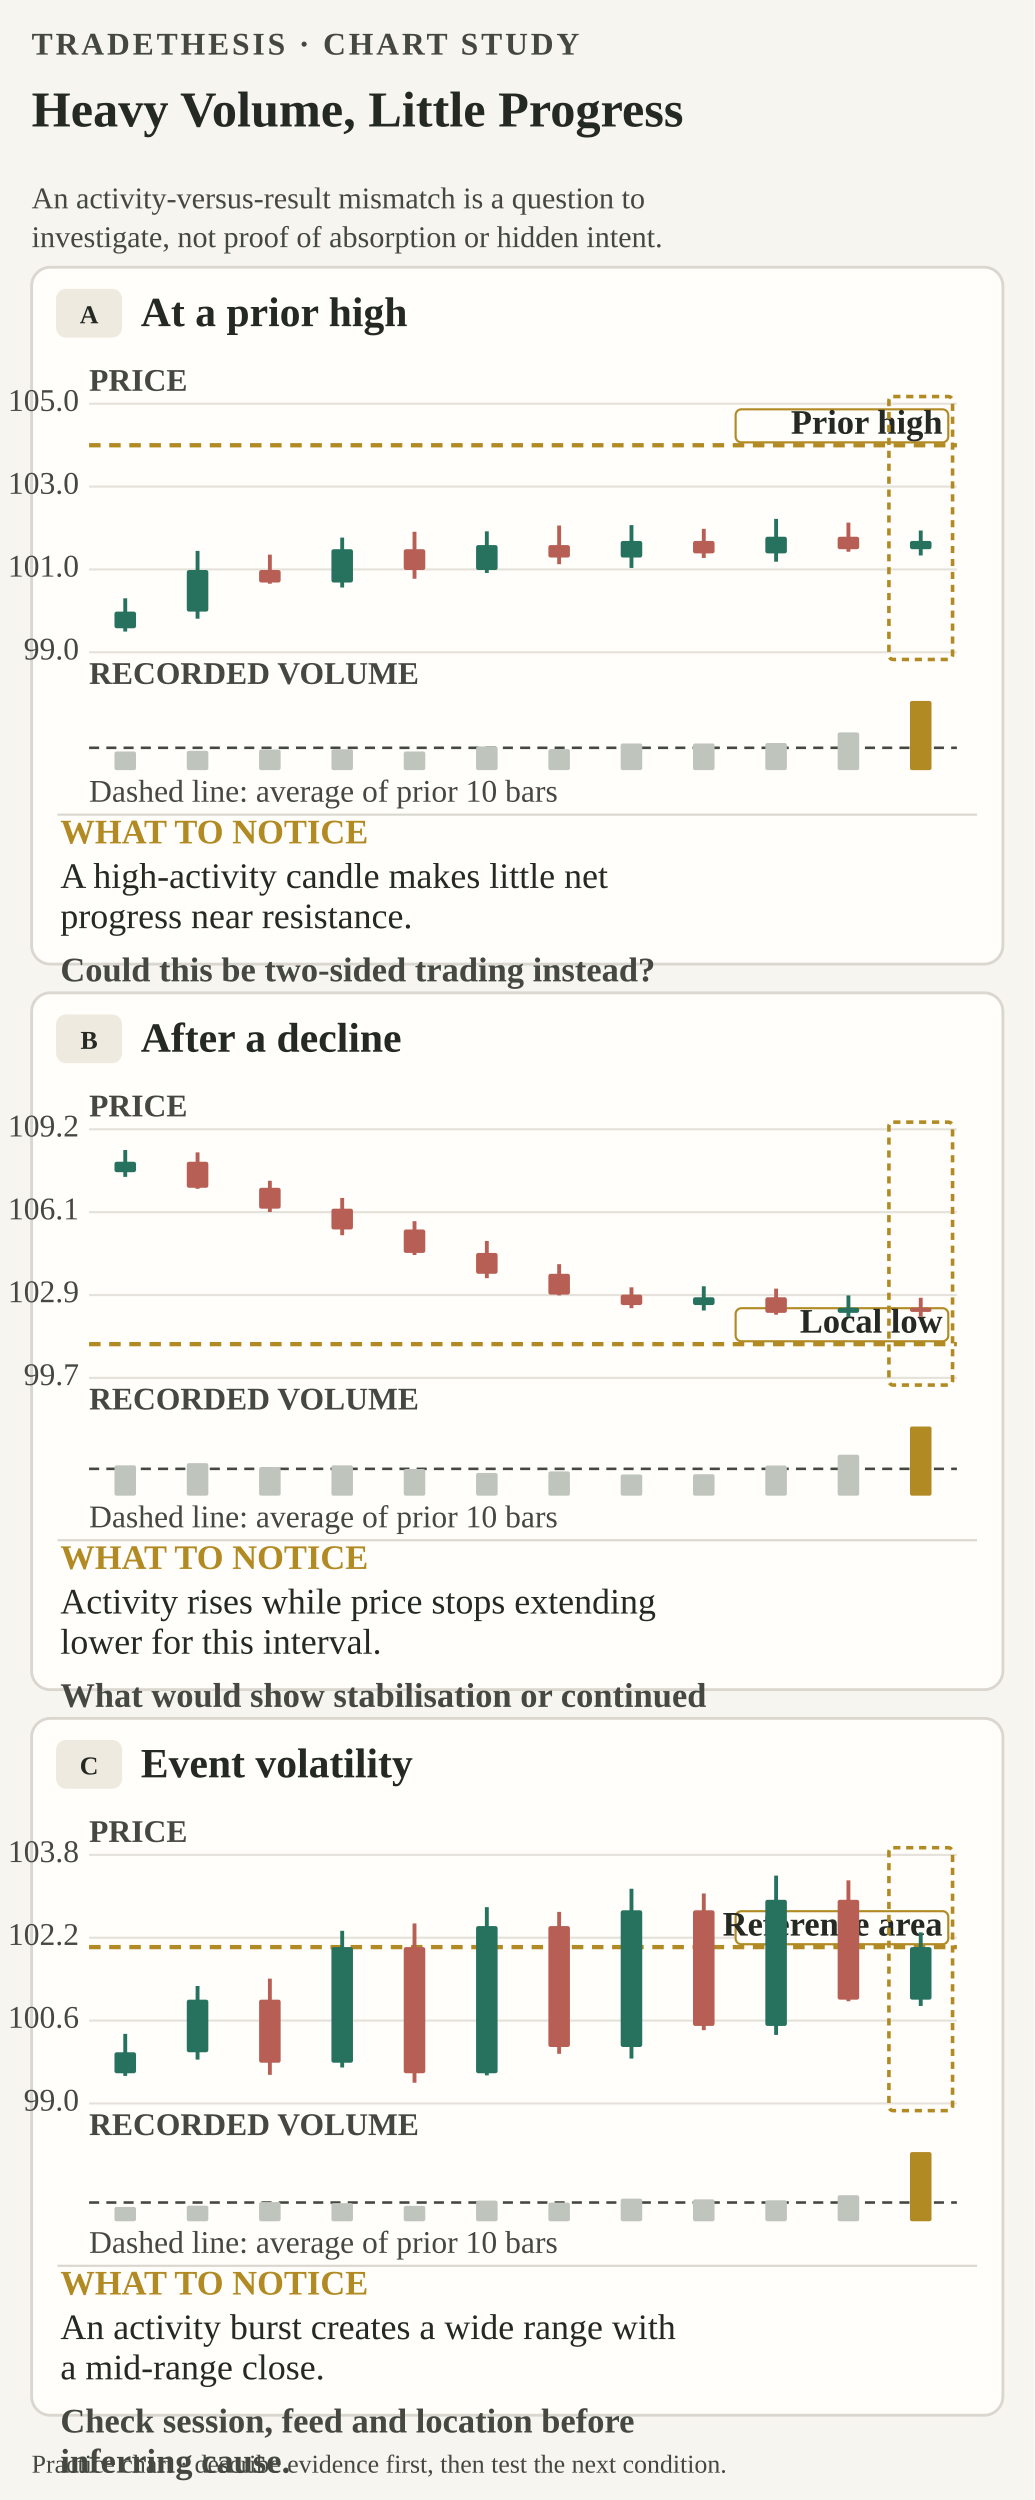
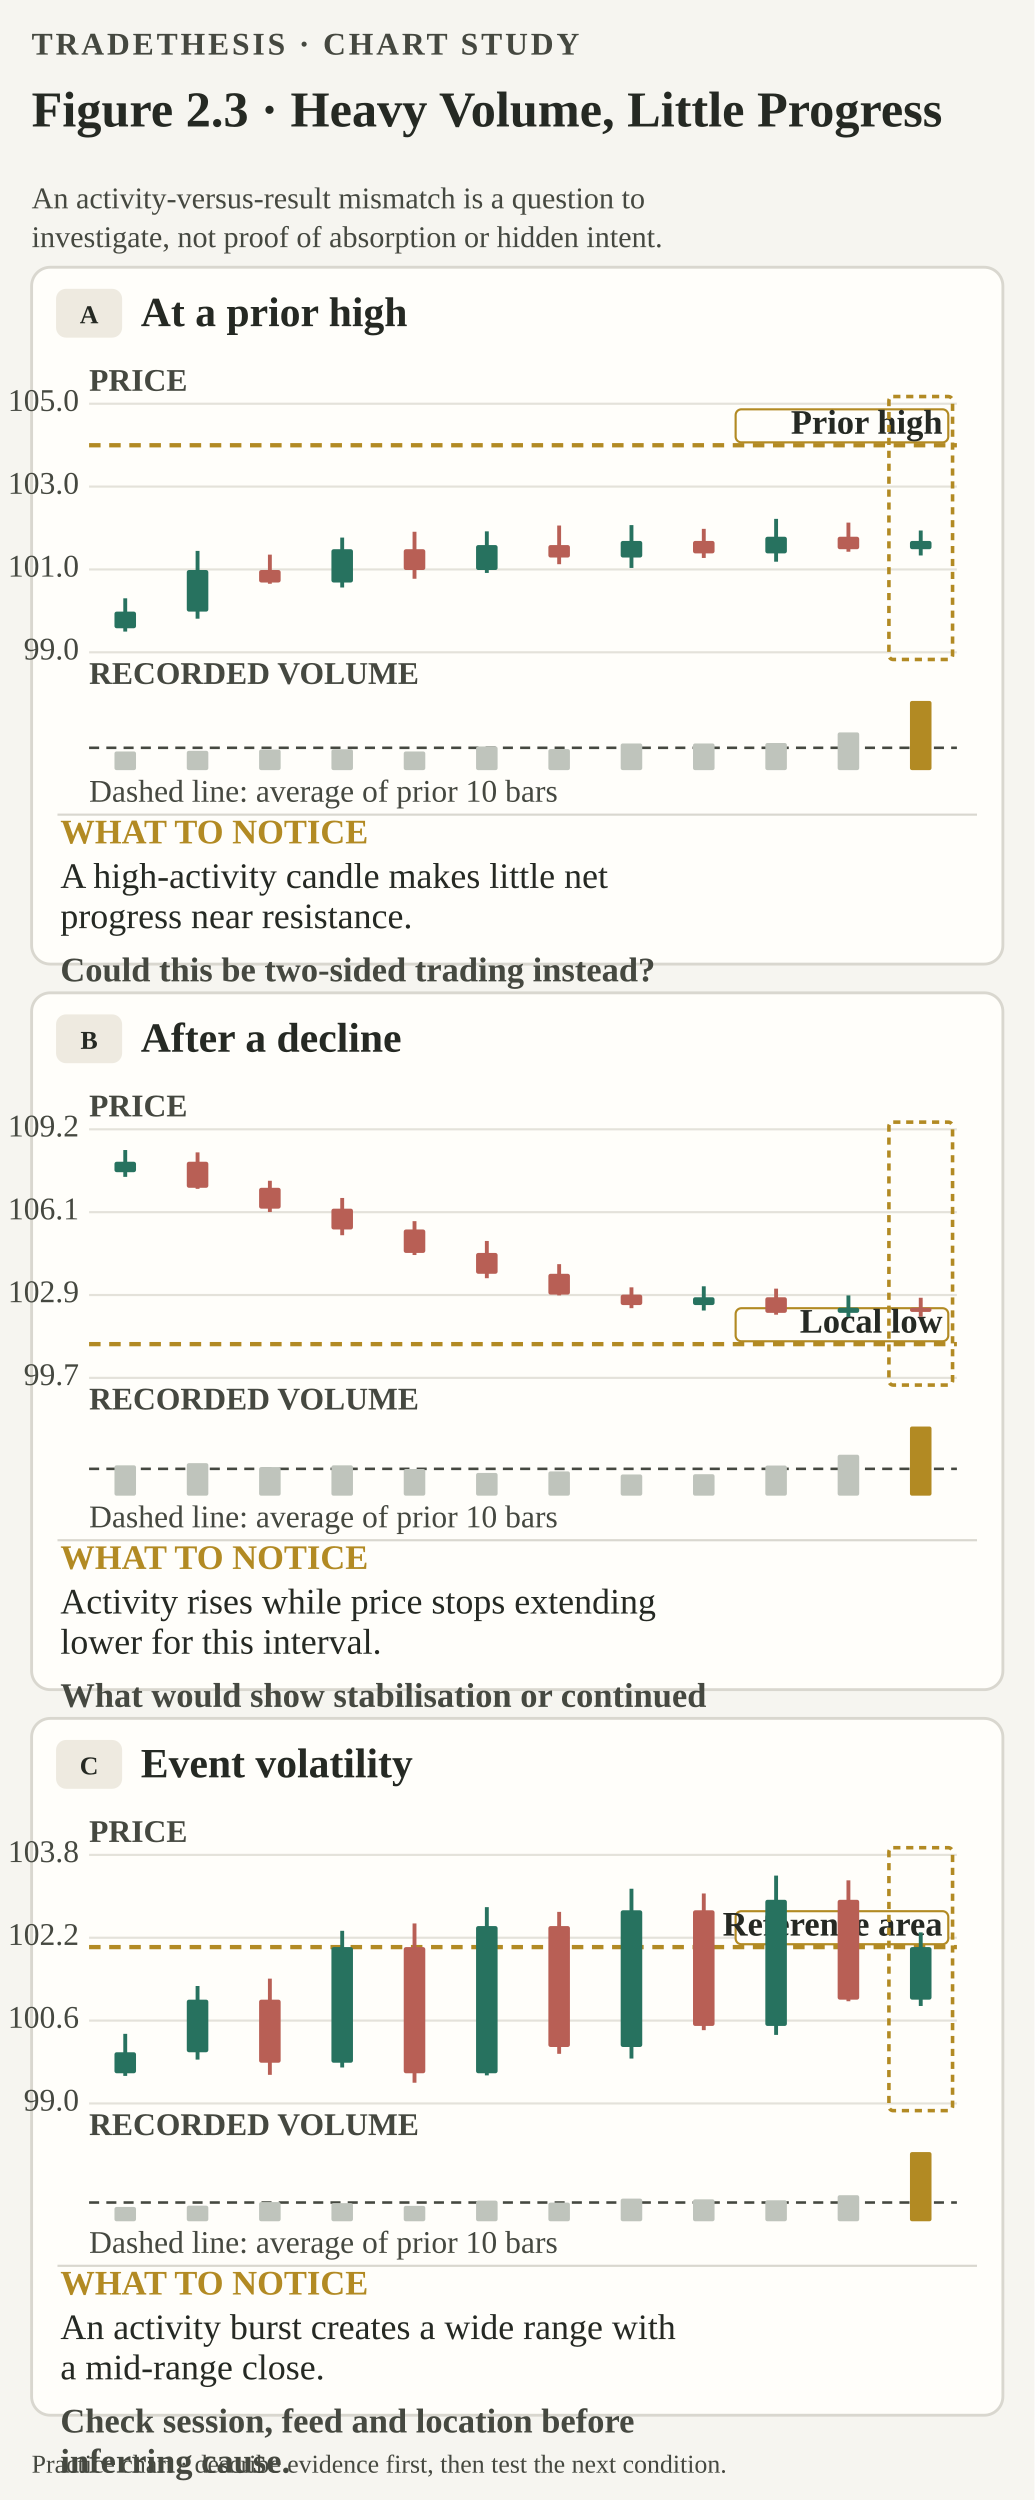
<svg xmlns="http://www.w3.org/2000/svg" width="720" height="1740" viewBox="0 0 720 1740" role="img" aria-labelledby="title desc">
  <rect width="720" height="1740" fill="#f6f5f0" />
  <text x="22" y="38" font-size="22" font-weight="800" letter-spacing="2" fill="#454840">TRADETHESIS · CHART STUDY</text>
-   <text x="22" y="88" font-size="35" font-weight="850" fill="#252923">Heavy Volume, Little Progress</text>
+   <text x="22" y="88" font-size="35" font-weight="850" fill="#252923">Figure 2.3 · Heavy Volume, Little Progress</text>
  <text x="22" y="145" font-size="21" fill="#454840">An activity-versus-result mismatch is a question to</text>
  <text x="22" y="172" font-size="21" fill="#454840">investigate, not proof of absorption or hidden intent.</text>
  <rect x="22" y="186" width="676" height="485" rx="13" fill="#fffefa" stroke="#d9d7cf" stroke-width="2" />
  <rect x="39" y="201" width="46" height="34" rx="7" fill="#eeeae0" />
  <text x="62" y="225" text-anchor="middle" font-size="18" font-weight="800" fill="#252923">A</text>
  <text x="98" y="227" font-size="29" font-weight="800" fill="#252923">At a prior high</text>
  <line x1="62" y1="454" x2="666" y2="454" stroke="#e4e2da" stroke-width="1.5" />
  <text x="55" y="459" text-anchor="end" font-size="22" fill="#454840">99.0</text>
  <line x1="62" y1="396.333" x2="666" y2="396.333" stroke="#e4e2da" stroke-width="1.5" />
  <text x="55" y="401.333" text-anchor="end" font-size="22" fill="#454840">101.0</text>
  <line x1="62" y1="338.667" x2="666" y2="338.667" stroke="#e4e2da" stroke-width="1.5" />
  <text x="55" y="343.667" text-anchor="end" font-size="22" fill="#454840">103.0</text>
  <line x1="62" y1="281" x2="666" y2="281" stroke="#e4e2da" stroke-width="1.5" />
  <text x="55" y="286" text-anchor="end" font-size="22" fill="#454840">105.0</text>
  <text x="62" y="272" font-size="22" font-weight="800" fill="#454840">PRICE</text>
  <line x1="62" y1="309.891" x2="666" y2="309.891" stroke="#b28a23" stroke-width="3" stroke-dasharray="8 6" />
  <rect x="512" y="284.891" width="148" height="23" rx="4" fill="#fffefa" stroke="#b28a23" stroke-width="1.5" />
  <text x="656" y="301.891" text-anchor="end" font-size="24" font-weight="800" fill="#252923">Prior high</text>
  <line x1="87.167" y1="416.424" x2="87.167" y2="439.583" stroke="#27725f" stroke-width="2.7" />
  <rect x="79.667" y="425.688" width="15" height="11.58" rx="1.5" fill="#27725f" />
  <line x1="137.5" y1="383.422" x2="137.5" y2="430.609" stroke="#27725f" stroke-width="2.7" />
  <rect x="130" y="396.739" width="15" height="28.949" rx="1.5" fill="#27725f" />
  <line x1="187.833" y1="386.027" x2="187.833" y2="406.292" stroke="#b85f55" stroke-width="2.7" />
  <rect x="180.333" y="396.739" width="15" height="8.685" rx="1.5" fill="#b85f55" />
  <line x1="238.167" y1="374.158" x2="238.167" y2="408.897" stroke="#27725f" stroke-width="2.7" />
  <rect x="230.667" y="382.264" width="15" height="23.159" rx="1.5" fill="#27725f" />
  <line x1="288.5" y1="370.105" x2="288.5" y2="402.818" stroke="#b85f55" stroke-width="2.7" />
  <rect x="281" y="382.264" width="15" height="14.475" rx="1.5" fill="#b85f55" />
  <line x1="338.833" y1="369.816" x2="338.833" y2="398.765" stroke="#27725f" stroke-width="2.7" />
  <rect x="331.333" y="379.369" width="15" height="17.369" rx="1.5" fill="#27725f" />
  <line x1="389.167" y1="365.763" x2="389.167" y2="392.686" stroke="#b85f55" stroke-width="2.7" />
  <rect x="381.667" y="379.369" width="15" height="8.685" rx="1.5" fill="#b85f55" />
  <line x1="439.5" y1="365.474" x2="439.5" y2="395.291" stroke="#27725f" stroke-width="2.7" />
  <rect x="432" y="376.474" width="15" height="11.58" rx="1.5" fill="#27725f" />
  <line x1="489.833" y1="368.079" x2="489.833" y2="388.343" stroke="#b85f55" stroke-width="2.7" />
  <rect x="482.333" y="376.474" width="15" height="8.685" rx="1.5" fill="#b85f55" />
  <line x1="540.167" y1="361.131" x2="540.167" y2="390.949" stroke="#27725f" stroke-width="2.7" />
  <rect x="532.667" y="373.579" width="15" height="11.58" rx="1.5" fill="#27725f" />
  <line x1="590.5" y1="363.737" x2="590.5" y2="384.001" stroke="#b85f55" stroke-width="2.7" />
  <rect x="583" y="373.579" width="15" height="8.685" rx="1.5" fill="#b85f55" />
  <rect x="618.687" y="276" width="44.293" height="183" fill="none" stroke="#b28a23" stroke-width="2.5" stroke-dasharray="5 4" rx="3" />
  <line x1="640.833" y1="369.237" x2="640.833" y2="386.606" stroke="#27725f" stroke-width="2.7" />
  <rect x="633.333" y="376.474" width="15" height="5.79" rx="1.5" fill="#27725f" />
  <text x="62" y="476" font-size="22" font-weight="800" fill="#454840">RECORDED VOLUME</text>
  <line x1="62" y1="520.469" x2="666" y2="520.469" stroke="#454840" stroke-width="1.8" stroke-dasharray="7 5" />
  <rect x="79.667" y="523.02" width="15" height="12.98" fill="#bfc4bc" rx="1.4" />
  <rect x="130" y="522.567" width="15" height="13.433" fill="#bfc4bc" rx="1.4" />
  <rect x="180.333" y="521.661" width="15" height="14.339" fill="#bfc4bc" rx="1.4" />
  <rect x="230.667" y="521.51" width="15" height="14.49" fill="#bfc4bc" rx="1.4" />
  <rect x="281" y="523.02" width="15" height="12.98" fill="#bfc4bc" rx="1.4" />
  <rect x="331.333" y="519.548" width="15" height="16.452" fill="#bfc4bc" rx="1.4" />
  <rect x="381.667" y="521.359" width="15" height="14.641" fill="#bfc4bc" rx="1.4" />
  <rect x="432" y="517.435" width="15" height="18.565" fill="#bfc4bc" rx="1.4" />
  <rect x="482.333" y="517.435" width="15" height="18.565" fill="#bfc4bc" rx="1.4" />
  <rect x="532.667" y="517.133" width="15" height="18.867" fill="#bfc4bc" rx="1.4" />
  <rect x="583" y="509.737" width="15" height="26.263" fill="#bfc4bc" rx="1.4" />
  <rect x="633.333" y="487.852" width="15" height="48.148" fill="#b28a23" rx="1.4" />
  <text x="62" y="558" font-size="22" fill="#454840">Dashed line: average of prior 10 bars</text>
  <line x1="40" y1="567" x2="680" y2="567" stroke="#d9d7cf" stroke-width="1.5" />
  <text x="42" y="587" font-size="24" font-weight="800" fill="#b28a23">WHAT TO NOTICE</text>
  <text x="42" y="618" font-size="25" fill="#252923">A high-activity candle makes little net</text>
  <text x="42" y="646" font-size="25" fill="#252923">progress near resistance.</text>
  <text x="42" y="683" font-size="24" font-weight="700" fill="#454840">Could this be two-sided trading instead?</text>
  <rect x="22" y="691" width="676" height="485" rx="13" fill="#fffefa" stroke="#d9d7cf" stroke-width="2" />
  <rect x="39" y="706" width="46" height="34" rx="7" fill="#eeeae0" />
  <text x="62" y="730" text-anchor="middle" font-size="18" font-weight="800" fill="#252923">B</text>
  <text x="98" y="732" font-size="29" font-weight="800" fill="#252923">After a decline</text>
  <line x1="62" y1="959" x2="666" y2="959" stroke="#e4e2da" stroke-width="1.5" />
  <text x="55" y="964" text-anchor="end" font-size="22" fill="#454840">99.7</text>
  <line x1="62" y1="901.333" x2="666" y2="901.333" stroke="#e4e2da" stroke-width="1.5" />
  <text x="55" y="906.333" text-anchor="end" font-size="22" fill="#454840">102.9</text>
  <line x1="62" y1="843.667" x2="666" y2="843.667" stroke="#e4e2da" stroke-width="1.5" />
  <text x="55" y="848.667" text-anchor="end" font-size="22" fill="#454840">106.1</text>
  <line x1="62" y1="786" x2="666" y2="786" stroke="#e4e2da" stroke-width="1.5" />
  <text x="55" y="791" text-anchor="end" font-size="22" fill="#454840">109.2</text>
  <text x="62" y="777" font-size="22" font-weight="800" fill="#454840">PRICE</text>
  <line x1="62" y1="935.516" x2="666" y2="935.516" stroke="#b28a23" stroke-width="3" stroke-dasharray="8 6" />
  <rect x="512" y="910.516" width="148" height="23" rx="4" fill="#fffefa" stroke="#b28a23" stroke-width="1.5" />
  <text x="656" y="927.516" text-anchor="end" font-size="24" font-weight="800" fill="#252923">Local low</text>
  <line x1="87.167" y1="800.417" x2="87.167" y2="819.095" stroke="#27725f" stroke-width="2.7" />
  <rect x="79.667" y="808.577" width="15" height="7.254" rx="1.5" fill="#27725f" />
  <line x1="137.5" y1="802.049" x2="137.5" y2="827.437" stroke="#b85f55" stroke-width="2.7" />
  <rect x="130" y="808.577" width="15" height="18.134" rx="1.5" fill="#b85f55" />
  <line x1="187.833" y1="821.815" x2="187.833" y2="843.576" stroke="#b85f55" stroke-width="2.7" />
  <rect x="180.333" y="826.711" width="15" height="14.507" rx="1.5" fill="#b85f55" />
  <line x1="238.167" y1="833.784" x2="238.167" y2="859.715" stroke="#b85f55" stroke-width="2.7" />
  <rect x="230.667" y="841.219" width="15" height="14.507" rx="1.5" fill="#b85f55" />
  <line x1="288.5" y1="849.923" x2="288.5" y2="873.497" stroke="#b85f55" stroke-width="2.7" />
  <rect x="281" y="855.726" width="15" height="16.321" rx="1.5" fill="#b85f55" />
  <line x1="338.833" y1="863.705" x2="338.833" y2="889.637" stroke="#b85f55" stroke-width="2.7" />
  <rect x="331.333" y="872.047" width="15" height="14.507" rx="1.5" fill="#b85f55" />
  <line x1="389.167" y1="879.844" x2="389.167" y2="901.605" stroke="#b85f55" stroke-width="2.7" />
  <rect x="381.667" y="886.554" width="15" height="14.507" rx="1.5" fill="#b85f55" />
  <line x1="439.5" y1="895.984" x2="439.5" y2="910.491" stroke="#b85f55" stroke-width="2.7" />
  <rect x="432" y="901.061" width="15" height="7.254" rx="1.5" fill="#b85f55" />
  <line x1="489.833" y1="895.258" x2="489.833" y2="912.123" stroke="#27725f" stroke-width="2.7" />
  <rect x="482.333" y="902.875" width="15" height="5.44" rx="1.5" fill="#27725f" />
  <line x1="540.167" y1="896.89" x2="540.167" y2="915.025" stroke="#b85f55" stroke-width="2.7" />
  <rect x="532.667" y="902.875" width="15" height="10.881" rx="1.5" fill="#b85f55" />
  <line x1="590.5" y1="901.605" x2="590.5" y2="916.657" stroke="#27725f" stroke-width="2.7" />
  <rect x="583" y="910.128" width="15" height="3.627" rx="1.5" fill="#27725f" />
  <rect x="618.687" y="781" width="44.293" height="183" fill="none" stroke="#b28a23" stroke-width="2.5" stroke-dasharray="5 4" rx="3" />
  <line x1="640.833" y1="903.237" x2="640.833" y2="916.475" stroke="#b85f55" stroke-width="2.7" />
  <rect x="633.333" y="910.128" width="15" height="3" rx="1.5" fill="#b85f55" />
  <text x="62" y="981" font-size="22" font-weight="800" fill="#454840">RECORDED VOLUME</text>
  <line x1="62" y1="1022.314" x2="666" y2="1022.314" stroke="#454840" stroke-width="1.8" stroke-dasharray="7 5" />
  <rect x="79.667" y="1019.869" width="15" height="21.131" fill="#bfc4bc" rx="1.4" />
  <rect x="130" y="1018.36" width="15" height="22.64" fill="#bfc4bc" rx="1.4" />
  <rect x="180.333" y="1021.077" width="15" height="19.923" fill="#bfc4bc" rx="1.4" />
  <rect x="230.667" y="1019.869" width="15" height="21.131" fill="#bfc4bc" rx="1.4" />
  <rect x="281" y="1022.435" width="15" height="18.565" fill="#bfc4bc" rx="1.4" />
  <rect x="331.333" y="1025.152" width="15" height="15.848" fill="#bfc4bc" rx="1.4" />
  <rect x="381.667" y="1024.095" width="15" height="16.905" fill="#bfc4bc" rx="1.4" />
  <rect x="432" y="1026.208" width="15" height="14.792" fill="#bfc4bc" rx="1.4" />
  <rect x="482.333" y="1026.057" width="15" height="14.943" fill="#bfc4bc" rx="1.4" />
  <rect x="532.667" y="1020.02" width="15" height="20.98" fill="#bfc4bc" rx="1.4" />
  <rect x="583" y="1012.473" width="15" height="28.527" fill="#bfc4bc" rx="1.4" />
  <rect x="633.333" y="992.852" width="15" height="48.148" fill="#b28a23" rx="1.4" />
  <text x="62" y="1063" font-size="22" fill="#454840">Dashed line: average of prior 10 bars</text>
  <line x1="40" y1="1072" x2="680" y2="1072" stroke="#d9d7cf" stroke-width="1.5" />
  <text x="42" y="1092" font-size="24" font-weight="800" fill="#b28a23">WHAT TO NOTICE</text>
  <text x="42" y="1123" font-size="25" fill="#252923">Activity rises while price stops extending</text>
  <text x="42" y="1151" font-size="25" fill="#252923">lower for this interval.</text>
  <text x="42" y="1188" font-size="24" font-weight="700" fill="#454840">What would show stabilisation or continued</text>
  <text x="42" y="1216" font-size="24" font-weight="700" fill="#454840">decline?</text>
  <rect x="22" y="1196" width="676" height="485" rx="13" fill="#fffefa" stroke="#d9d7cf" stroke-width="2" />
  <rect x="39" y="1211" width="46" height="34" rx="7" fill="#eeeae0" />
  <text x="62" y="1235" text-anchor="middle" font-size="18" font-weight="800" fill="#252923">C</text>
  <text x="98" y="1237" font-size="29" font-weight="800" fill="#252923">Event volatility</text>
  <line x1="62" y1="1464" x2="666" y2="1464" stroke="#e4e2da" stroke-width="1.5" />
  <text x="55" y="1469" text-anchor="end" font-size="22" fill="#454840">99.0</text>
  <line x1="62" y1="1406.333" x2="666" y2="1406.333" stroke="#e4e2da" stroke-width="1.5" />
  <text x="55" y="1411.333" text-anchor="end" font-size="22" fill="#454840">100.6</text>
  <line x1="62" y1="1348.667" x2="666" y2="1348.667" stroke="#e4e2da" stroke-width="1.5" />
  <text x="55" y="1353.667" text-anchor="end" font-size="22" fill="#454840">102.2</text>
  <line x1="62" y1="1291" x2="666" y2="1291" stroke="#e4e2da" stroke-width="1.5" />
  <text x="55" y="1296" text-anchor="end" font-size="22" fill="#454840">103.8</text>
  <text x="62" y="1282" font-size="22" font-weight="800" fill="#454840">PRICE</text>
  <line x1="62" y1="1355.18" x2="666" y2="1355.18" stroke="#b28a23" stroke-width="3" stroke-dasharray="8 6" />
  <rect x="512" y="1330.18" width="148" height="23" rx="4" fill="#fffefa" stroke="#b28a23" stroke-width="1.5" />
  <text x="656" y="1347.18" text-anchor="end" font-size="24" font-weight="800" fill="#252923">Reference area</text>
  <line x1="87.167" y1="1415.554" x2="87.167" y2="1444.827" stroke="#27725f" stroke-width="2.7" />
  <rect x="79.667" y="1428.361" width="15" height="14.636" rx="1.5" fill="#27725f" />
  <line x1="137.5" y1="1382.257" x2="137.5" y2="1433.484" stroke="#27725f" stroke-width="2.7" />
  <rect x="130" y="1391.77" width="15" height="36.591" rx="1.5" fill="#27725f" />
  <line x1="187.833" y1="1377.134" x2="187.833" y2="1444.095" stroke="#b85f55" stroke-width="2.7" />
  <rect x="180.333" y="1391.77" width="15" height="43.909" rx="1.5" fill="#b85f55" />
  <line x1="238.167" y1="1343.837" x2="238.167" y2="1438.972" stroke="#27725f" stroke-width="2.7" />
  <rect x="230.667" y="1355.18" width="15" height="80.499" rx="1.5" fill="#27725f" />
  <line x1="288.5" y1="1338.714" x2="288.5" y2="1449.583" stroke="#b85f55" stroke-width="2.7" />
  <rect x="281" y="1355.18" width="15" height="87.817" rx="1.5" fill="#b85f55" />
  <line x1="338.833" y1="1327.371" x2="338.833" y2="1444.461" stroke="#27725f" stroke-width="2.7" />
  <rect x="331.333" y="1340.544" width="15" height="102.453" rx="1.5" fill="#27725f" />
  <line x1="389.167" y1="1330.664" x2="389.167" y2="1429.459" stroke="#b85f55" stroke-width="2.7" />
  <rect x="381.667" y="1340.544" width="15" height="84.158" rx="1.5" fill="#b85f55" />
  <line x1="439.5" y1="1314.564" x2="439.5" y2="1432.752" stroke="#27725f" stroke-width="2.7" />
  <rect x="432" y="1329.566" width="15" height="95.135" rx="1.5" fill="#27725f" />
  <line x1="489.833" y1="1317.857" x2="489.833" y2="1412.993" stroke="#b85f55" stroke-width="2.7" />
  <rect x="482.333" y="1329.566" width="15" height="80.499" rx="1.5" fill="#b85f55" />
  <line x1="540.167" y1="1305.417" x2="540.167" y2="1416.286" stroke="#27725f" stroke-width="2.7" />
  <rect x="532.667" y="1322.248" width="15" height="87.817" rx="1.5" fill="#27725f" />
  <line x1="590.5" y1="1308.71" x2="590.5" y2="1392.868" stroke="#b85f55" stroke-width="2.7" />
  <rect x="583" y="1322.248" width="15" height="69.522" rx="1.5" fill="#b85f55" />
  <rect x="618.687" y="1286" width="44.293" height="183" fill="none" stroke="#b28a23" stroke-width="2.5" stroke-dasharray="5 4" rx="3" />
  <line x1="640.833" y1="1344.934" x2="640.833" y2="1396.161" stroke="#27725f" stroke-width="2.7" />
  <rect x="633.333" y="1355.18" width="15" height="36.591" rx="1.5" fill="#27725f" />
  <text x="62" y="1486" font-size="22" font-weight="800" fill="#454840">RECORDED VOLUME</text>
  <line x1="62" y1="1532.955" x2="666" y2="1532.955" stroke="#454840" stroke-width="1.8" stroke-dasharray="7 5" />
  <rect x="79.667" y="1536.043" width="15" height="9.957" fill="#bfc4bc" rx="1.4" />
  <rect x="130" y="1535.16" width="15" height="10.84" fill="#bfc4bc" rx="1.4" />
  <rect x="180.333" y="1532.64" width="15" height="13.36" fill="#bfc4bc" rx="1.4" />
  <rect x="230.667" y="1533.396" width="15" height="12.604" fill="#bfc4bc" rx="1.4" />
  <rect x="281" y="1535.286" width="15" height="10.714" fill="#bfc4bc" rx="1.4" />
  <rect x="331.333" y="1531.631" width="15" height="14.369" fill="#bfc4bc" rx="1.4" />
  <rect x="381.667" y="1533.018" width="15" height="12.982" fill="#bfc4bc" rx="1.4" />
  <rect x="432" y="1530.245" width="15" height="15.755" fill="#bfc4bc" rx="1.4" />
  <rect x="482.333" y="1530.749" width="15" height="15.251" fill="#bfc4bc" rx="1.4" />
  <rect x="532.667" y="1531.379" width="15" height="14.621" fill="#bfc4bc" rx="1.4" />
  <rect x="583" y="1527.85" width="15" height="18.15" fill="#bfc4bc" rx="1.4" />
  <rect x="633.333" y="1497.852" width="15" height="48.148" fill="#b28a23" rx="1.4" />
  <text x="62" y="1568" font-size="22" fill="#454840">Dashed line: average of prior 10 bars</text>
  <line x1="40" y1="1577" x2="680" y2="1577" stroke="#d9d7cf" stroke-width="1.5" />
  <text x="42" y="1597" font-size="24" font-weight="800" fill="#b28a23">WHAT TO NOTICE</text>
  <text x="42" y="1628" font-size="25" fill="#252923">An activity burst creates a wide range with</text>
  <text x="42" y="1656" font-size="25" fill="#252923">a mid-range close.</text>
  <text x="42" y="1693" font-size="24" font-weight="700" fill="#454840">Check session, feed and location before</text>
  <text x="42" y="1721" font-size="24" font-weight="700" fill="#454840">inferring cause.</text>
  <text x="22" y="1721" font-size="18" fill="#454840">Practice chart · describe evidence first, then test the next condition.</text>
</svg>
